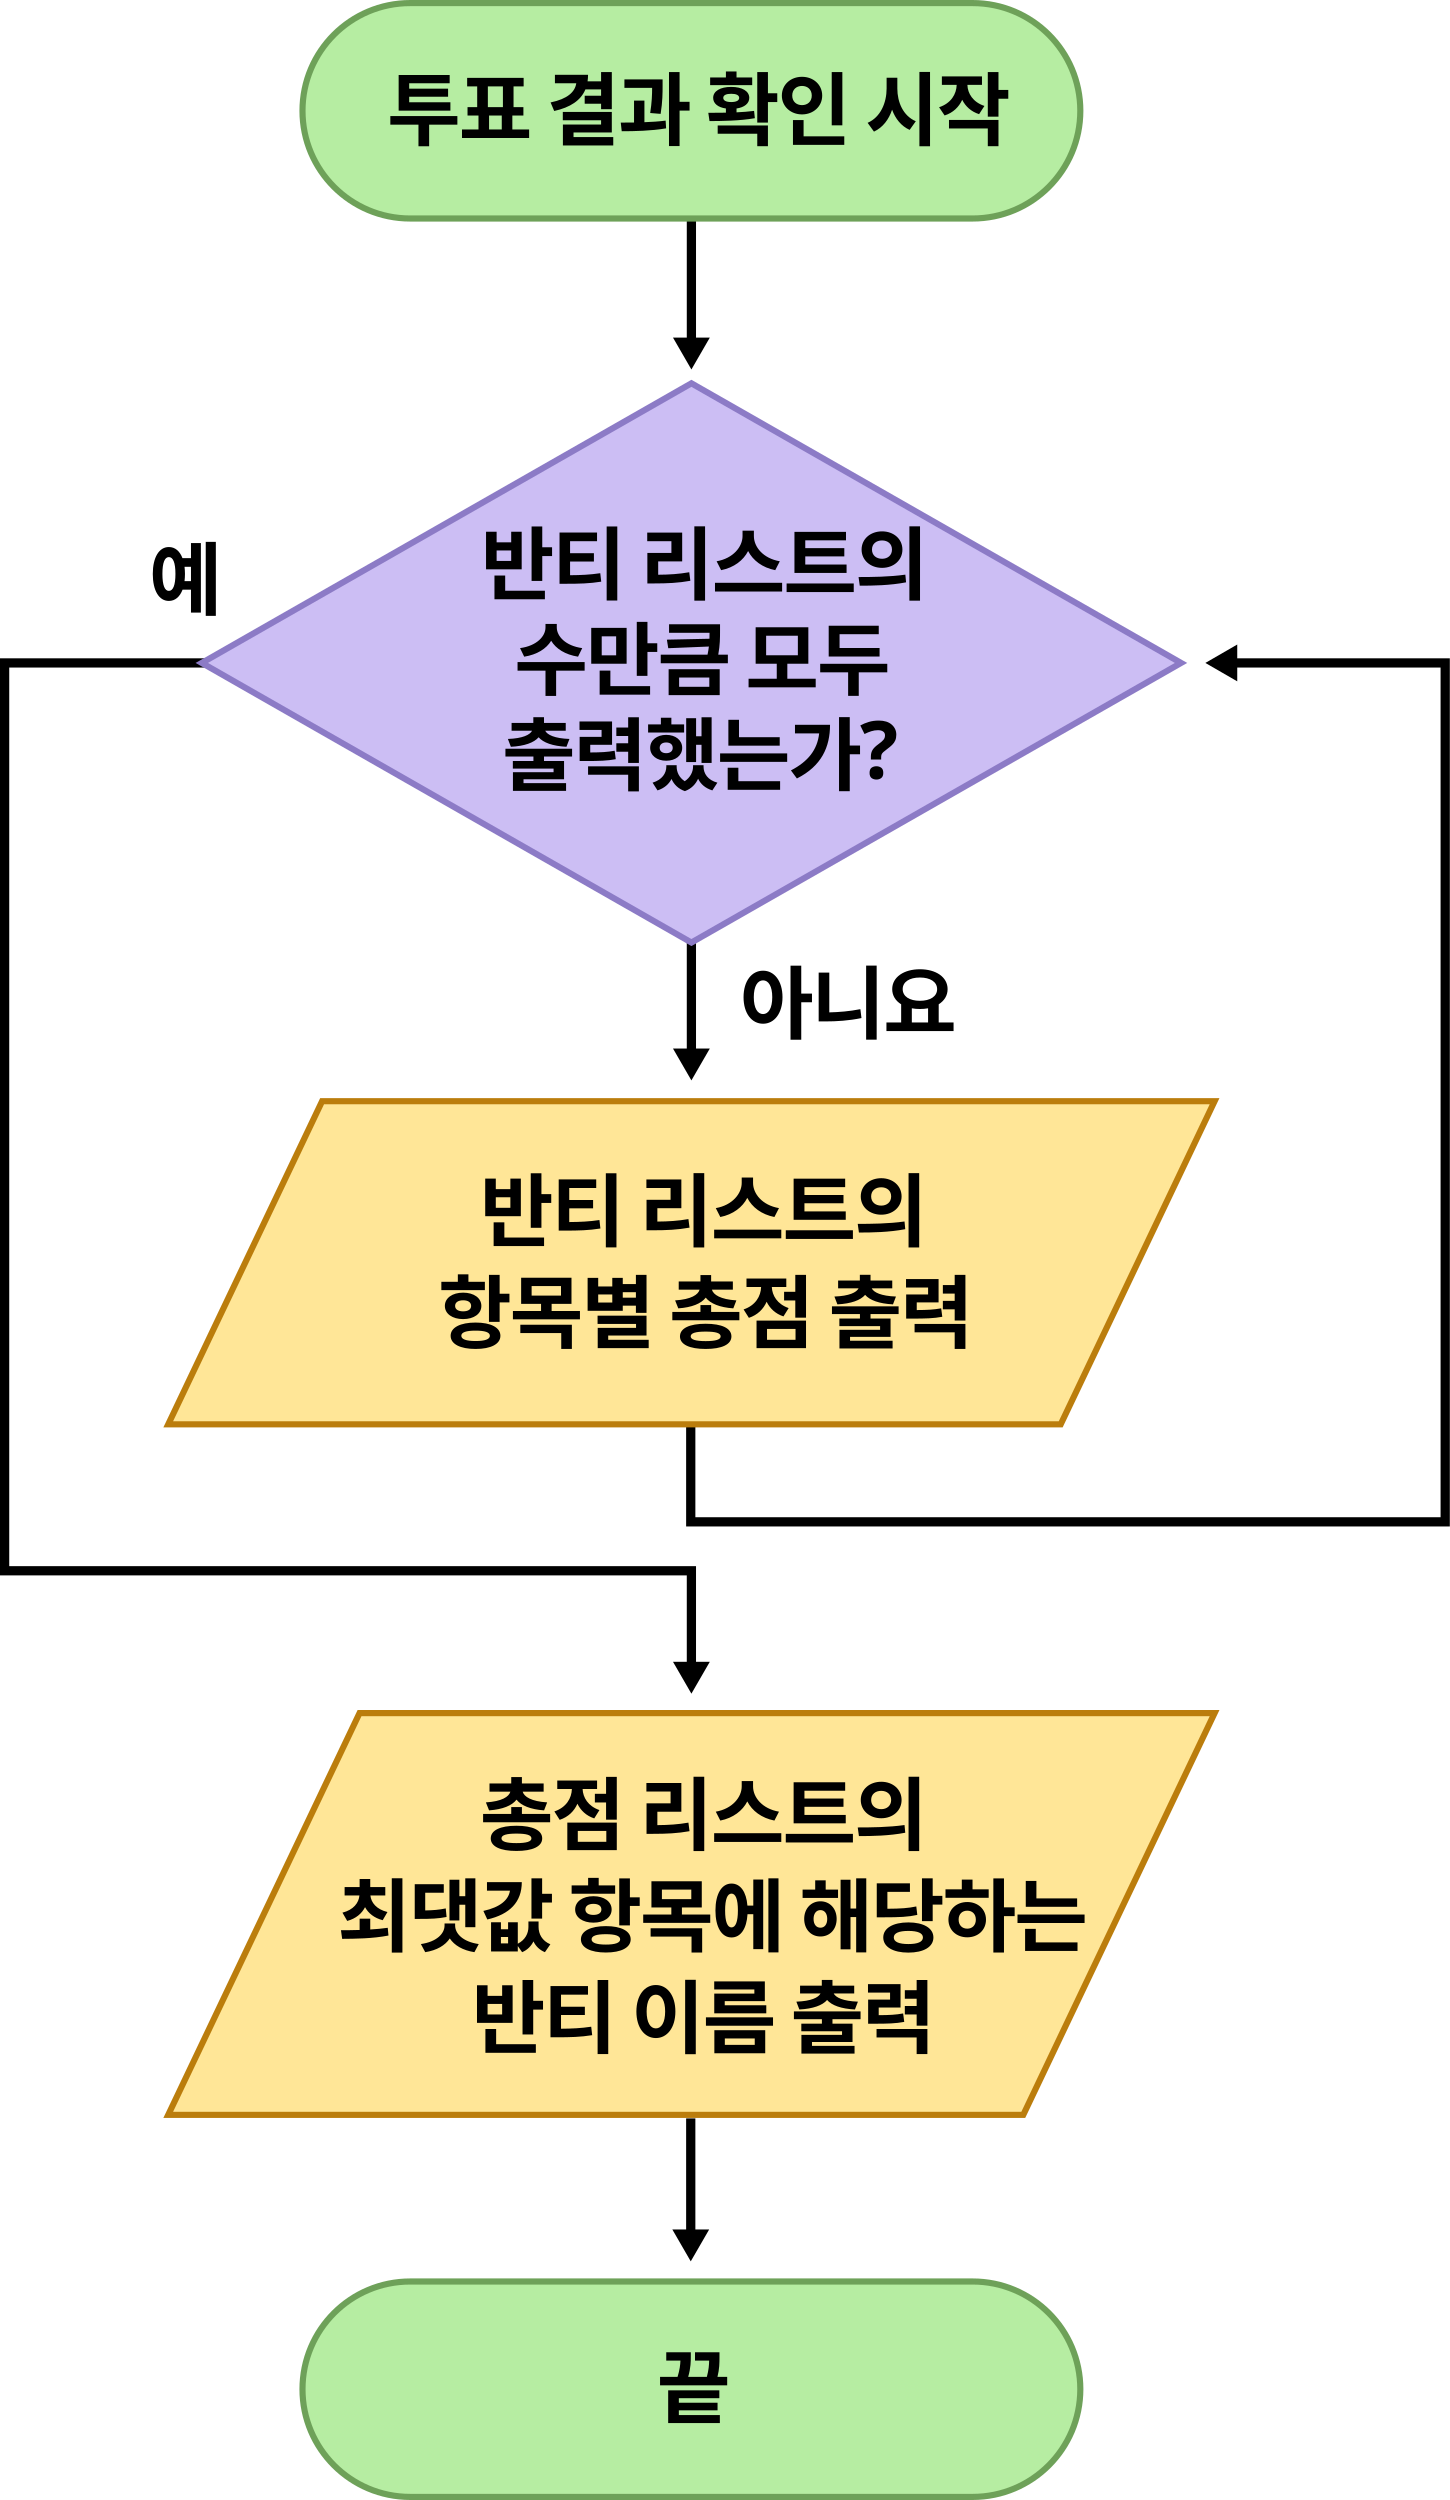
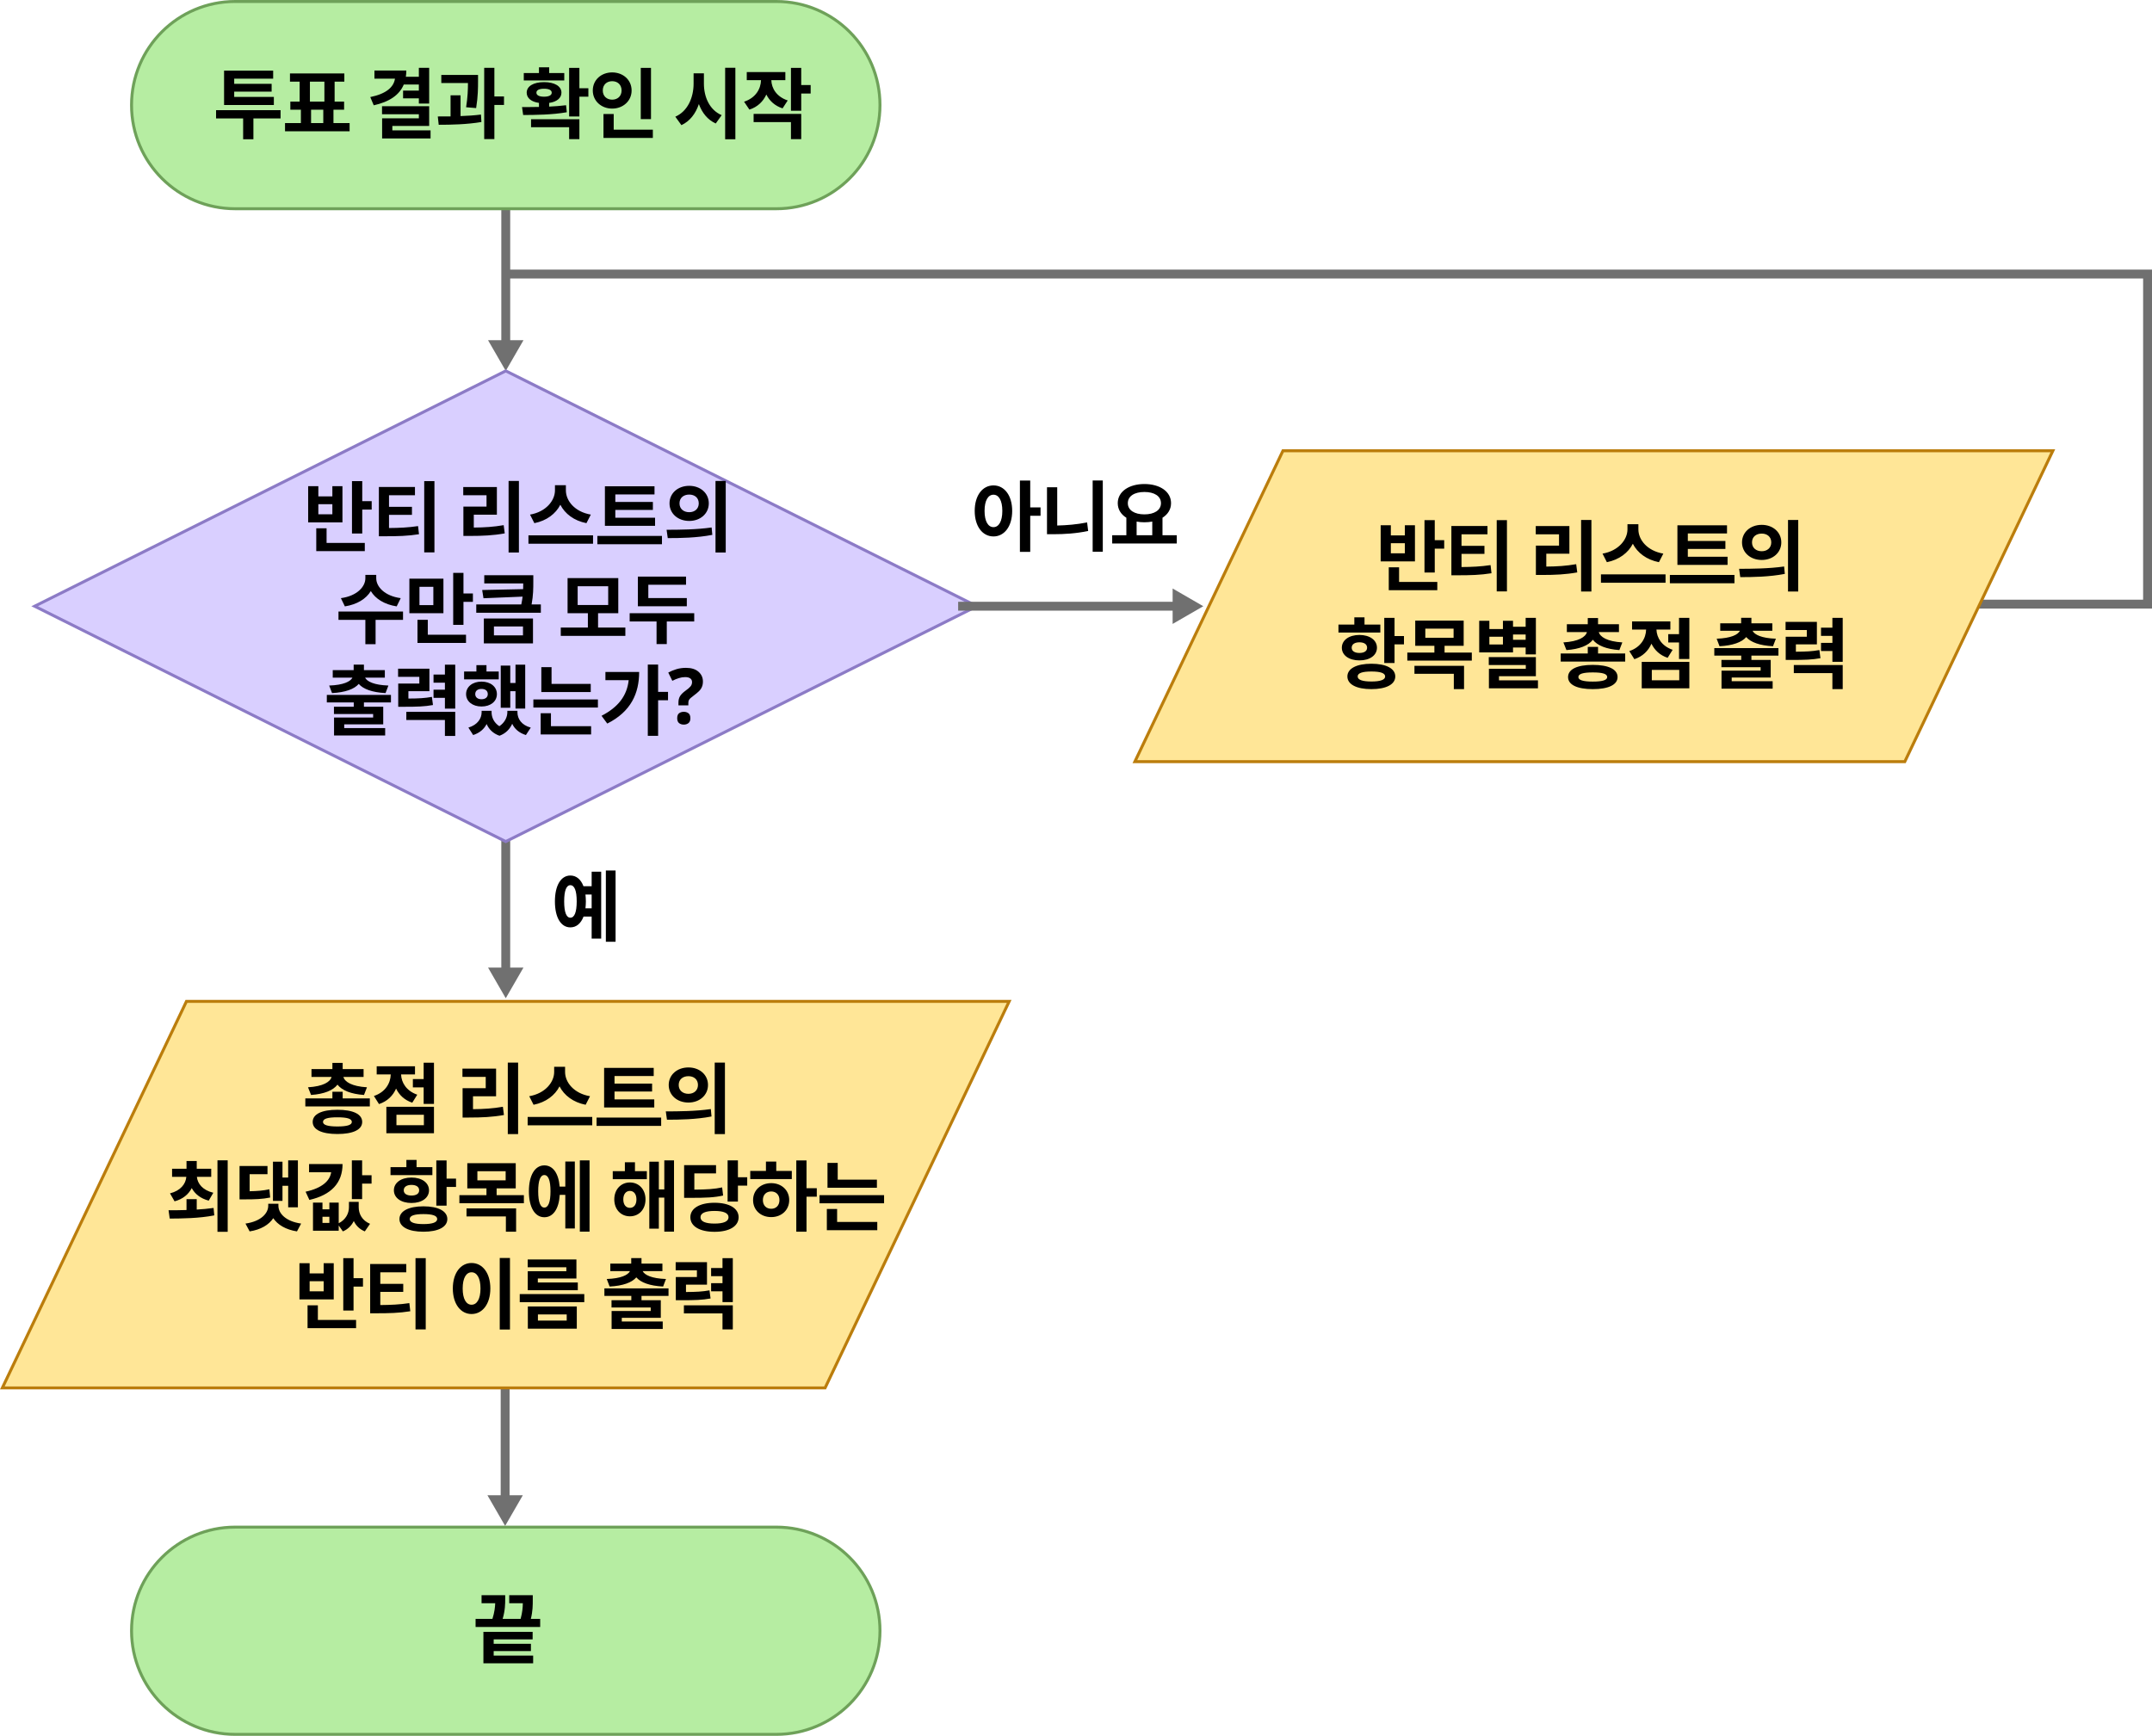
- <svg xmlns="http://www.w3.org/2000/svg" id="_레이어_1" data-name="레이어 1" viewBox="0 0 471.095 812.338">
+ <svg xmlns="http://www.w3.org/2000/svg" id="_레이어_1" data-name="레이어 1" viewBox="0 0 726.727 586.274">
  <defs>
    <style>
      .cls-1 {
-         fill: #ffe697;
-         stroke: #bb7d0c;
+         fill: #707070;
+         stroke-width: 0px;
      }

-       .cls-1, .cls-2, .cls-3, .cls-4 {
+       .cls-2 {
+         fill: #b6eda2;
+         stroke: #6ea159;
+       }
+ 
+       .cls-2, .cls-3, .cls-4, .cls-5 {
        stroke-miterlimit: 10;
      }

-       .cls-1, .cls-3, .cls-4 {
-         stroke-width: 2px;
-       }
- 
-       .cls-5 {
-         stroke-width: 0px;
+       .cls-3 {
+         fill: none;
+         stroke: #707070;
+         stroke-width: 3px;
      }

      .cls-6 {
        font-family: Pretendard-Bold-KSCpc-EUC-H, Pretendard;
        font-size: 26px;
        font-weight: 700;
        letter-spacing: -.025em;
      }

-       .cls-2 {
-         fill: none;
-         stroke: #000;
-         stroke-width: 3px;
-       }
- 
-       .cls-3 {
-         fill: #ccbef4;
+       .cls-4 {
+         fill: #d9cfff;
        stroke: #8c7bc6;
      }

-       .cls-4 {
-         fill: #b6eda2;
-         stroke: #6ea159;
+       .cls-5 {
+         fill: #ffe697;
+         stroke: #bb7d0c;
      }
    </style>
  </defs>
-   <g>
-     <line class="cls-2" x1="224.661" y1="68.59" x2="224.661" y2="111.451" />
-     <polygon class="cls-5" points="218.677 109.7 224.661 120.062 230.644 109.7 218.677 109.7" />
-   </g>
-   <g>
-     <polyline class="cls-2" points="224.661 541.723 224.661 510.399 1.5 510.399 1.5 215.41 74.467 215.41" />
-     <polygon class="cls-5" points="230.644 539.973 224.661 550.334 218.678 539.973 230.644 539.973" />
-   </g>
-   <rect class="cls-4" x="98.289" y="741.338" width="252.744" height="70" rx="35" ry="35" />
-   <text class="cls-6" transform="translate(213.425 785.288)">
+   <rect class="cls-2" x="44.421" y="515.774" width="252.744" height="70" rx="35" ry="35" />
+   <text class="cls-6" transform="translate(159.558 559.724)">
    <tspan x="0" y="0">끝</tspan>
  </text>
-   <rect class="cls-4" x="98.289" y="1" width="252.744" height="70" rx="35" ry="35" />
-   <text class="cls-6" transform="translate(125.786 45.191)">
+   <polyline class="cls-3" points="171.002 92.556 725.227 92.556 725.227 204.04 666.163 204.04" />
+   <g>
+     <line class="cls-3" x1="170.793" y1="68.09" x2="170.793" y2="116.655" />
+     <polygon class="cls-1" points="164.81 114.904 170.793 125.266 176.777 114.904 164.81 114.904" />
+   </g>
+   <rect class="cls-2" x="44.421" y=".5" width="252.744" height="70" rx="35" ry="35" />
+   <text class="cls-6" transform="translate(71.919 44.691)">
    <tspan x="0" y="0">투표 결과 확인 시작</tspan>
  </text>
  <g>
-     <line class="cls-2" x1="224.661" y1="296.614" x2="224.661" y2="342.455" />
-     <polygon class="cls-5" points="218.677 340.705 224.661 351.066 230.644 340.705 218.677 340.705" />
+     <line class="cls-3" x1="170.793" y1="282.694" x2="170.793" y2="328.536" />
+     <polygon class="cls-1" points="164.81 326.785 170.793 337.147 176.777 326.785 164.81 326.785" />
  </g>
-   <polygon class="cls-3" points="224.661 124.551 65.564 215.41 224.661 306.268 383.757 215.41 224.661 124.551" />
-   <text class="cls-6" transform="translate(156.199 192.831)">
-     <tspan x="0" y="0">반티 리스트의</tspan>
-     <tspan x="10.91" y="31">수만큼 모두</tspan>
-     <tspan x="6.911" y="62">출력했는가?</tspan>
-   </text>
-   <text class="cls-6" transform="translate(240.433 335.537)">
+   <g>
+     <polygon class="cls-4" points="170.793 125.268 11.697 204.746 170.793 284.224 329.89 204.746 170.793 125.268" />
+     <text class="cls-6" transform="translate(102.332 184.257)">
+       <tspan x="0" y="0">반티 리스트의</tspan>
+       <tspan x="10.91" y="31">수만큼 모두</tspan>
+       <tspan x="6.911" y="62">출력했는가?</tspan>
+     </text>
+   </g>
+   <text class="cls-6" transform="translate(327.985 184.069)">
    <tspan x="0" y="0">아니요</tspan>
  </text>
-   <text class="cls-6" transform="translate(48.398 197.843)">
+   <text class="cls-6" transform="translate(186.144 315.794)">
    <tspan x="0" y="0">예</tspan>
  </text>
  <g>
-     <polyline class="cls-2" points="224.449 462.808 224.449 494.502 469.595 494.502 469.595 215.41 400.273 215.41" />
-     <polygon class="cls-5" points="402.023 209.426 391.662 215.41 402.023 221.393 402.023 209.426" />
+     <polygon class="cls-5" points="643.241 257.246 383.244 257.246 433.247 152.246 693.244 152.246 643.241 257.246" />
+     <text class="cls-6" transform="translate(464.515 197.437)">
+       <tspan x="0" y="0">반티 리스트의</tspan>
+       <tspan x="-13.582" y="33">항목별 총점 출력</tspan>
+     </text>
  </g>
-   <polygon class="cls-1" points="344.659 462.819 54.659 462.819 104.662 357.819 394.662 357.819 344.659 462.819" />
-   <text class="cls-6" transform="translate(155.93 403.011)">
-     <tspan x="0" y="0">반티 리스트의</tspan>
-     <tspan x="-13.582" y="33">항목별 총점 출력</tspan>
-   </text>
  <g>
-     <line class="cls-2" x1="224.449" y1="688.345" x2="224.449" y2="726.186" />
-     <polygon class="cls-5" points="218.466 724.435 224.449 734.797 230.433 724.435 218.466 724.435" />
+     <line class="cls-3" x1="170.582" y1="468.91" x2="170.582" y2="506.751" />
+     <polygon class="cls-1" points="164.599 505 170.582 515.361 176.565 505 164.599 505" />
  </g>
-   <polygon class="cls-1" points="332.496 687.191 54.659 687.191 116.826 556.65 394.662 556.65 332.496 687.191" />
-   <text class="cls-6" transform="translate(155.93 599.128)">
+   <polygon class="cls-5" points="278.629 468.756 .792 468.756 62.958 338.214 340.795 338.214 278.629 468.756" />
+   <text class="cls-6" transform="translate(102.063 380.693)">
    <tspan x="0" y="0">총점 리스트의</tspan>
    <tspan x="-46.312" y="33">최댓값 항목에 해당하는</tspan>
    <tspan x="-2.671" y="66">반티 이름 출력</tspan>
  </text>
+   <g>
+     <line class="cls-3" x1="323.567" y1="204.746" x2="397.746" y2="204.746" />
+     <polygon class="cls-1" points="395.996 210.729 406.357 204.746 395.996 198.763 395.996 210.729" />
+   </g>
</svg>
